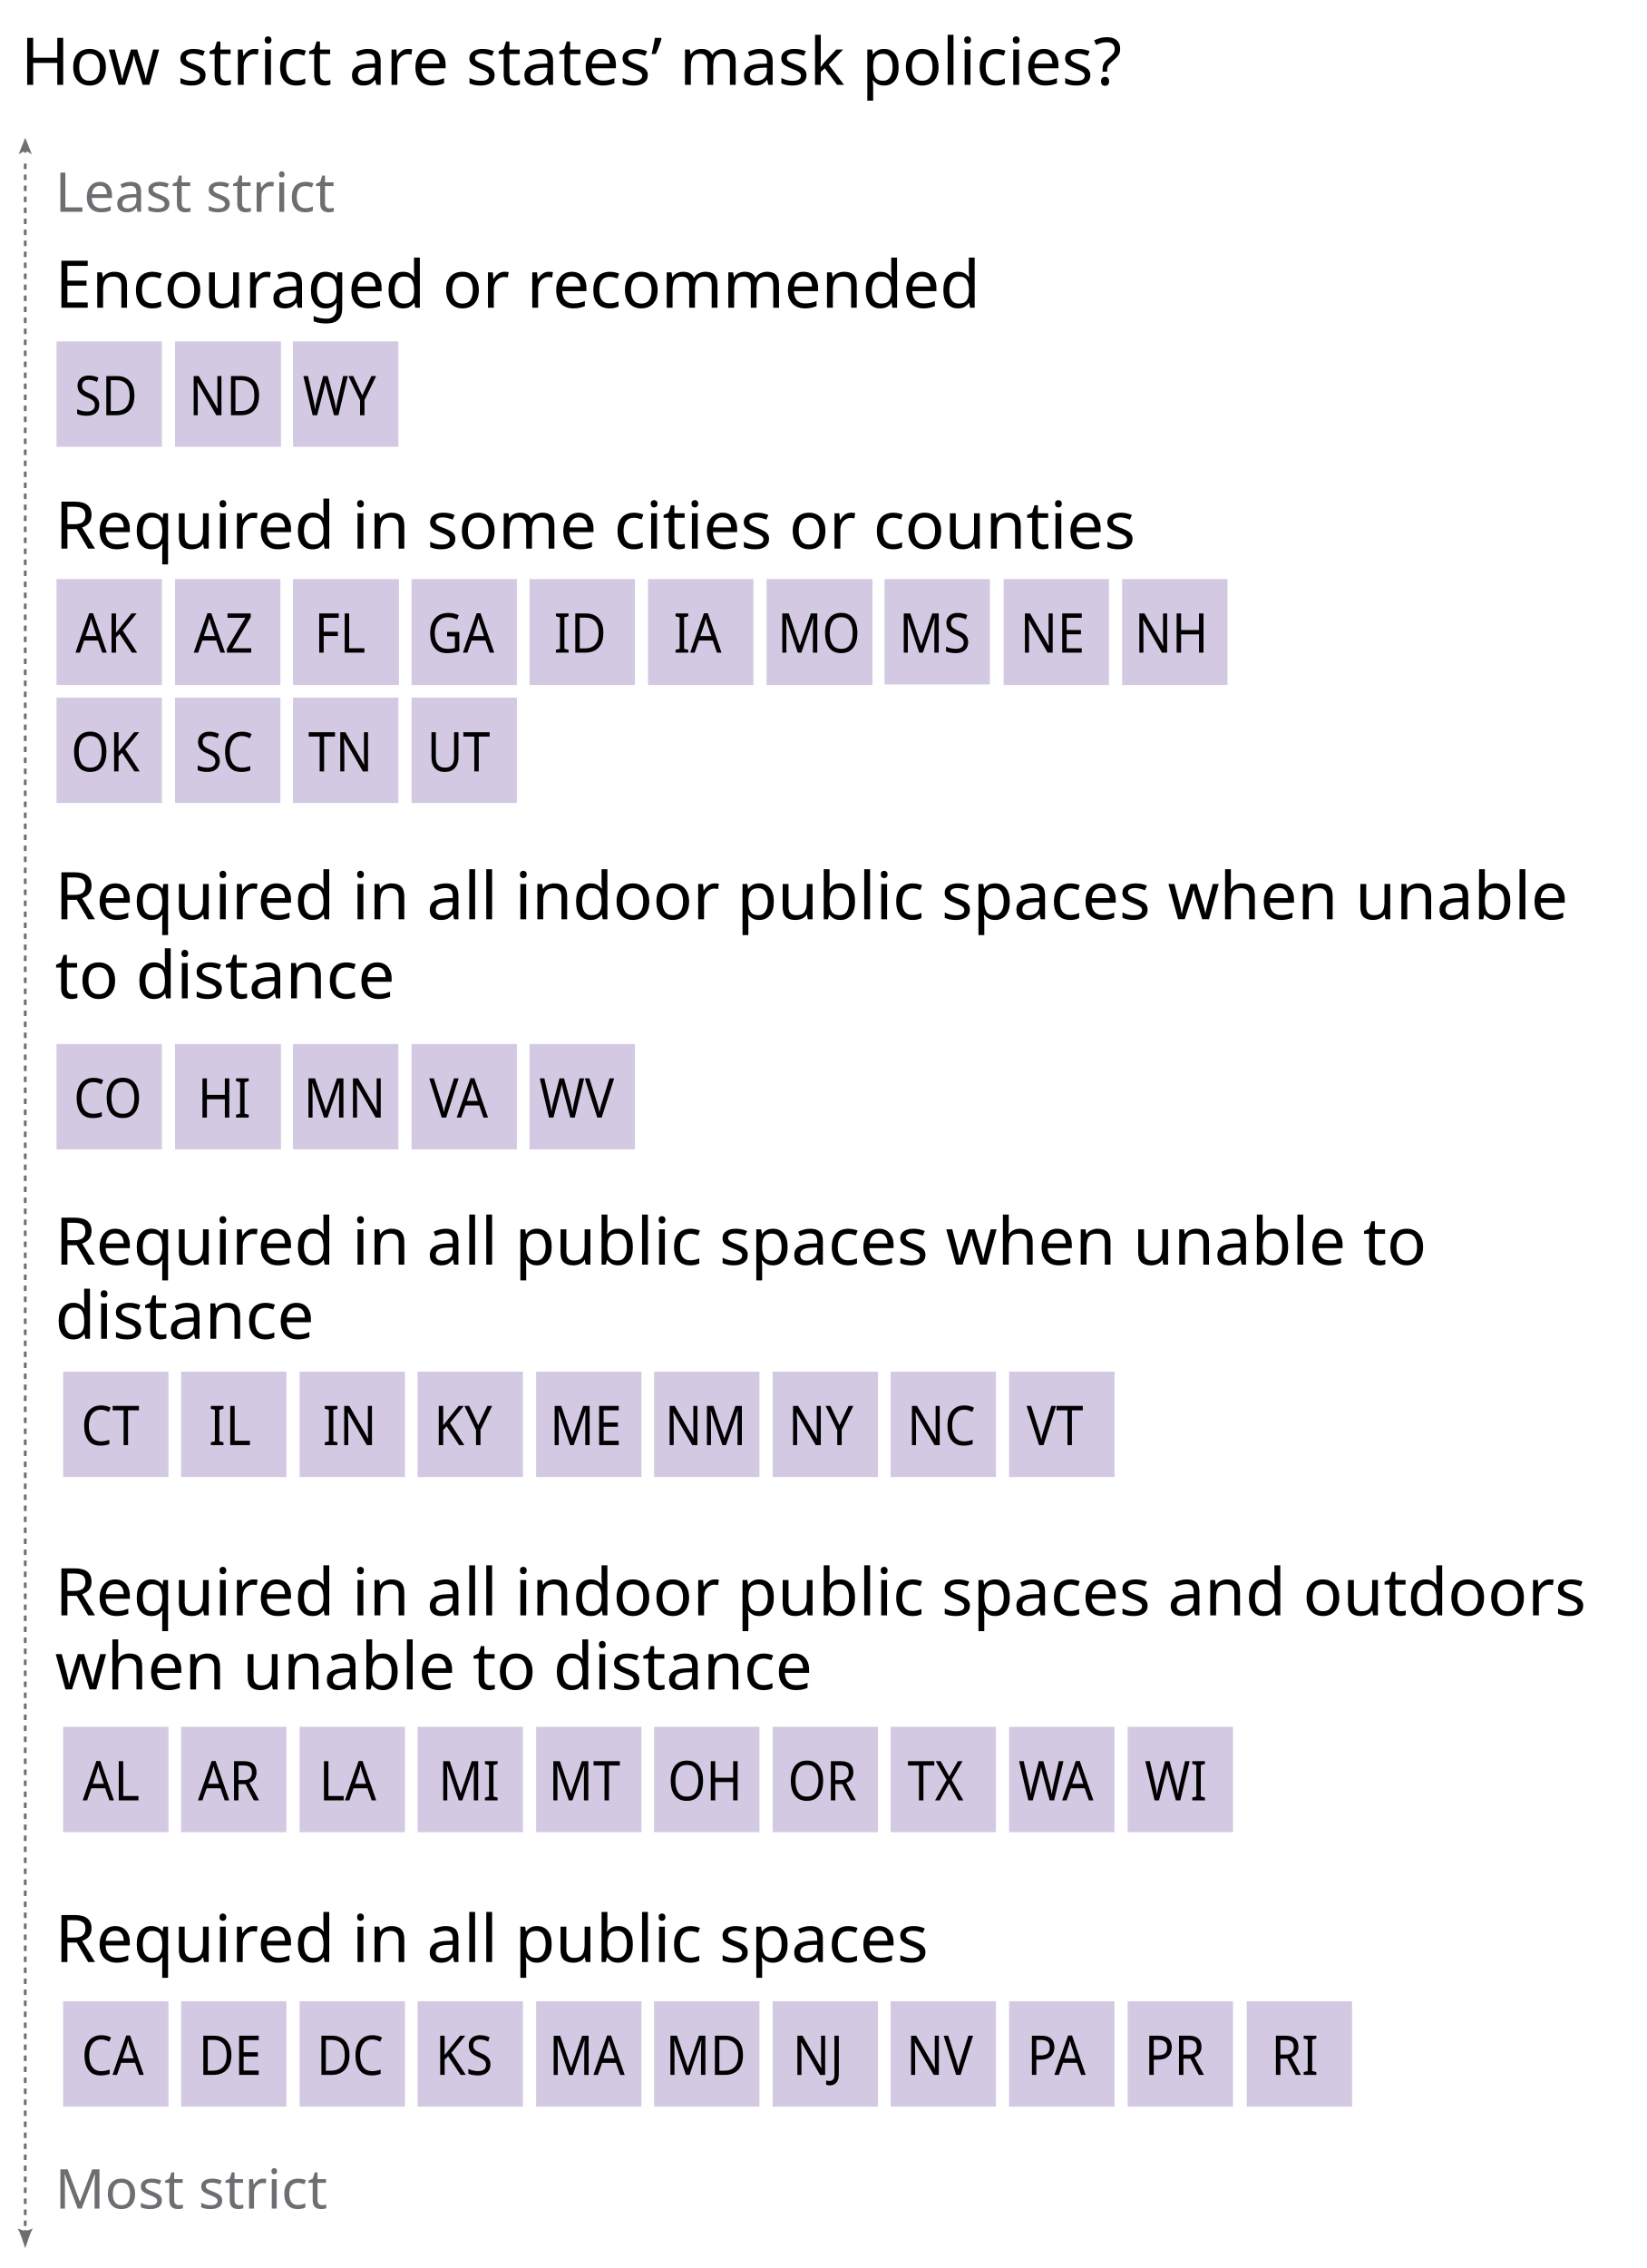
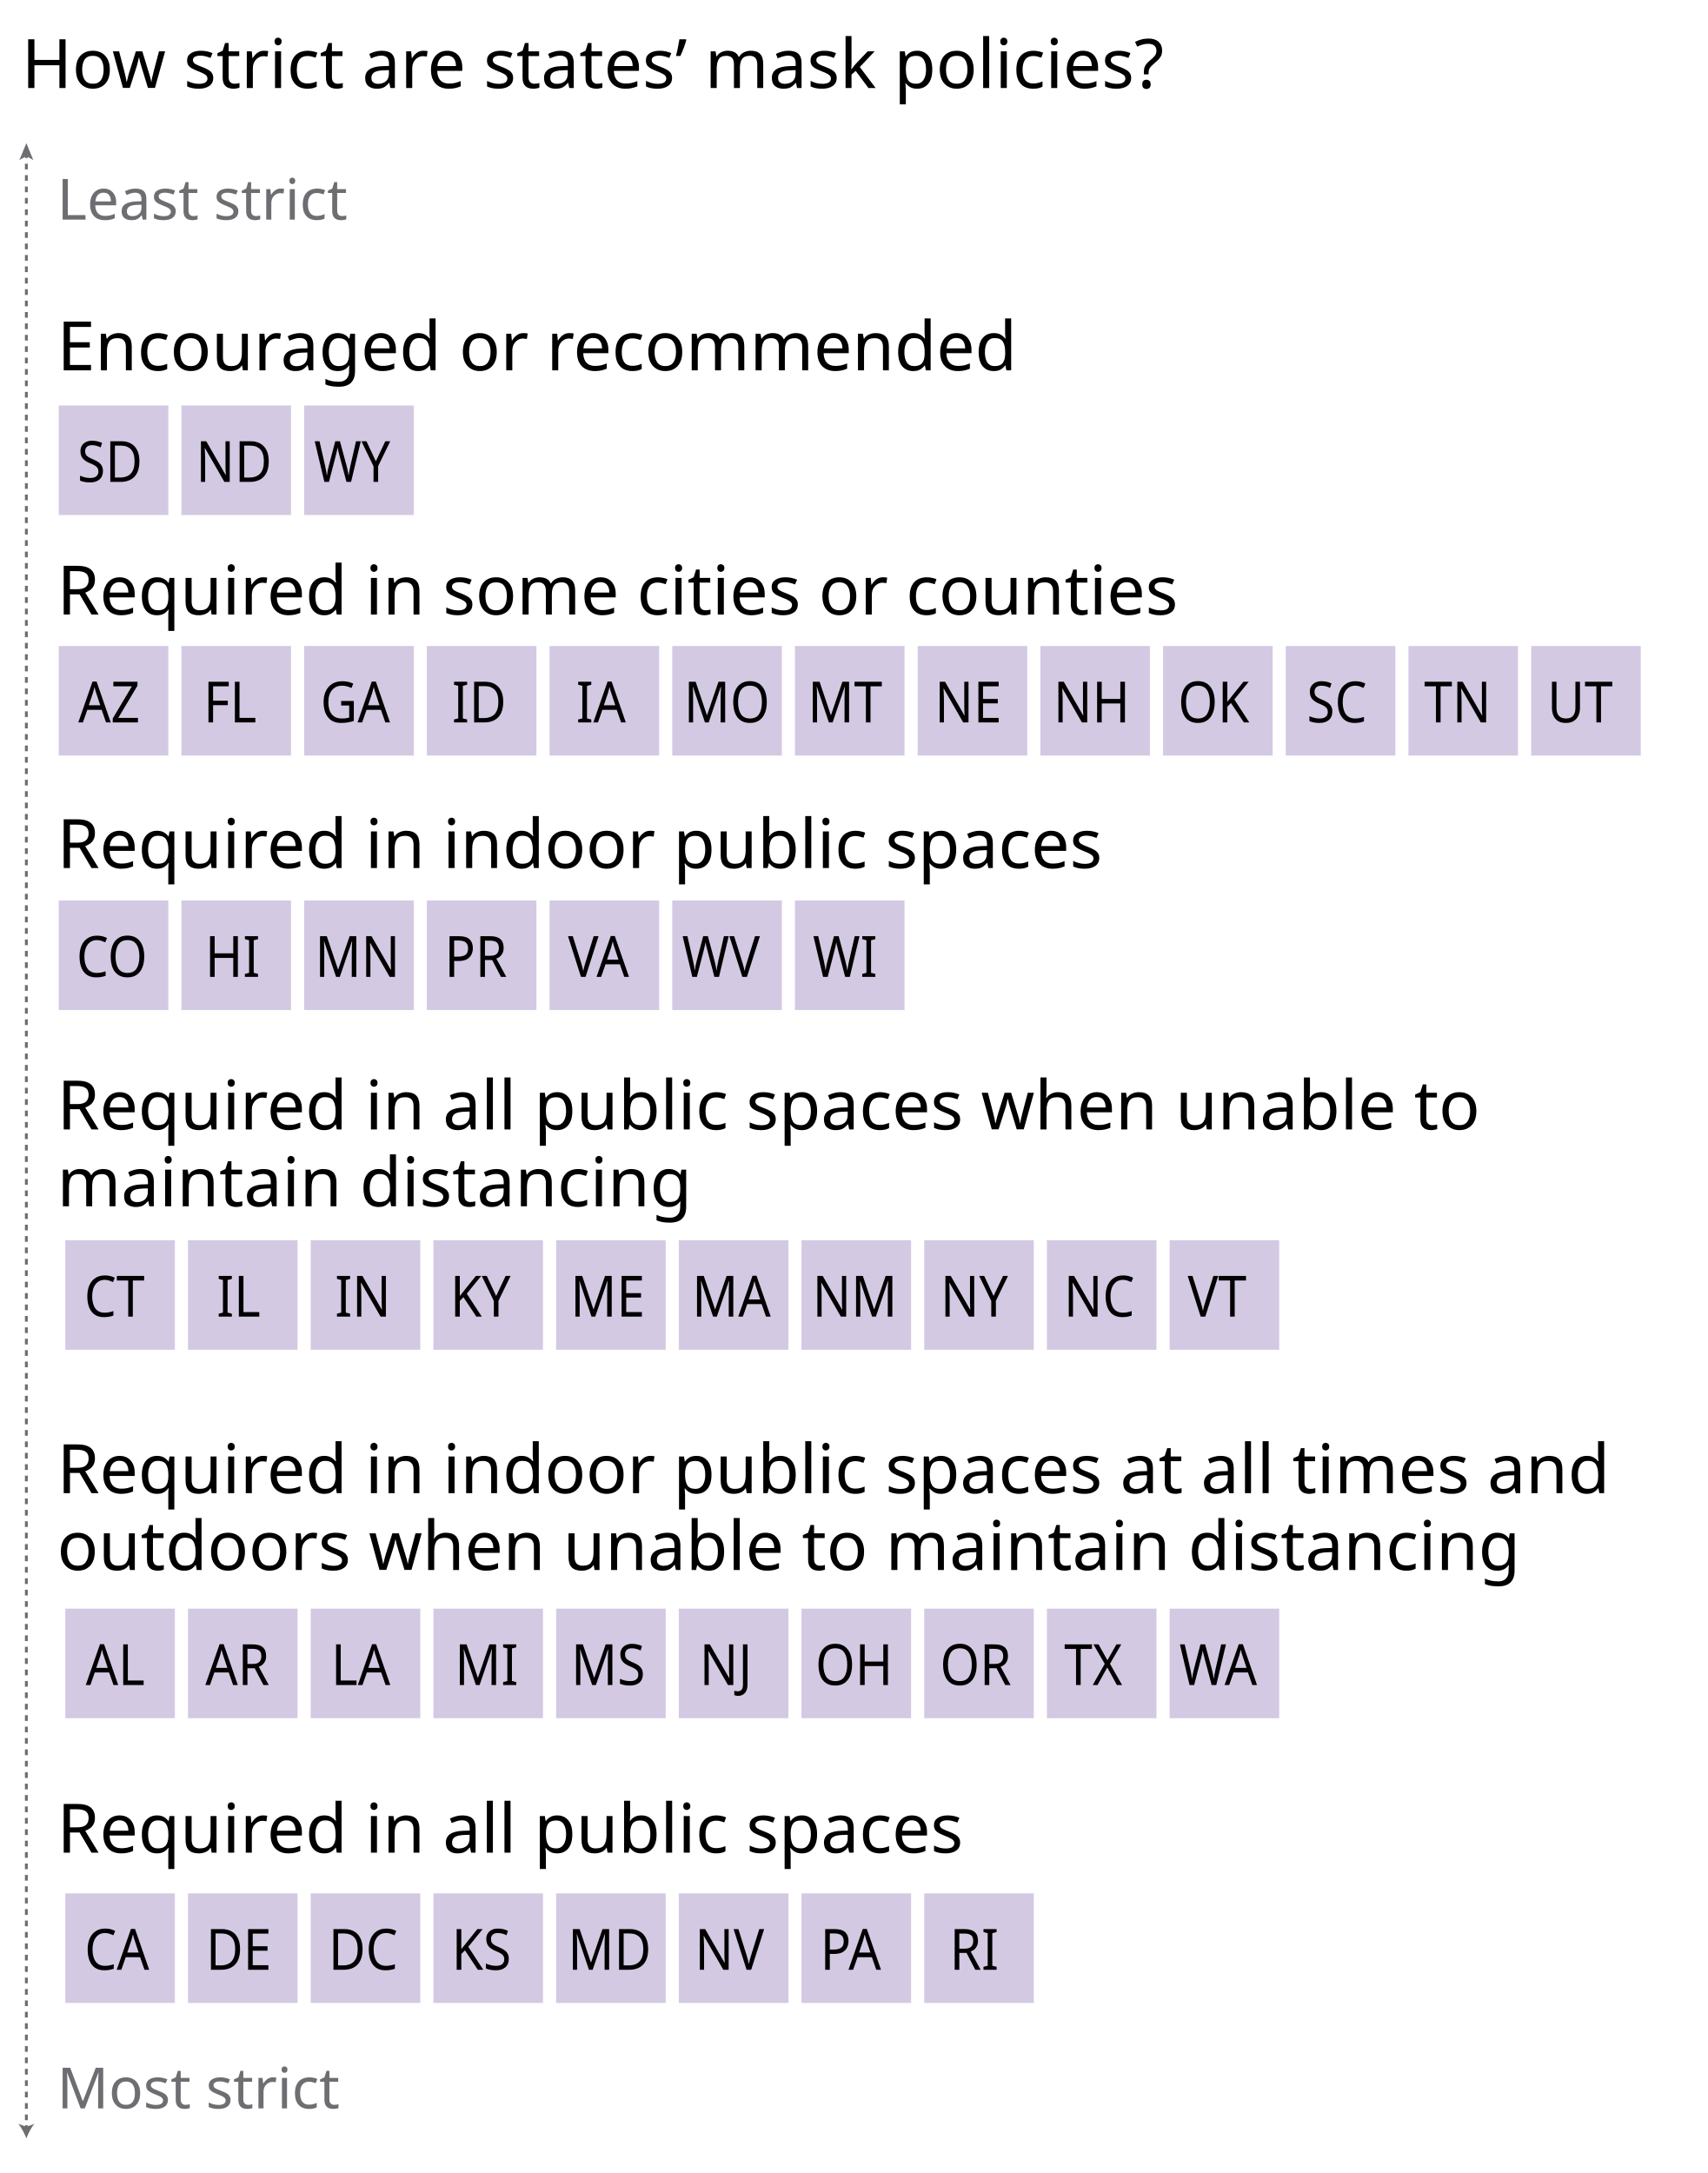
- <svg xmlns="http://www.w3.org/2000/svg" viewBox="0 0 300 413.2">
-   <style>.L{font-size:10px}.M{fill:#d4c9e3}.N{font-family:IBMPlexSerif-Bold}.O{font-size:12px}.P{font-family:IBMPlexSerif}.Q{fill:#6d6e71}.R{font-family:IBMPlexSerif-Light}</style>
-   <text transform="translate(3.796 15.461)" font-family="IBMPlexSerif-SemiBold" class="O">How strict are states’ mask policies?</text>
-   <g fill="none" stroke="#6d6e71" stroke-width=".5" stroke-miterlimit="10">
-     <path d="M4.6 27.3v.5" />
-     <path d="M4.6,29.8v377.1" stroke-dasharray="1.002,1.002" />
-     <path d="M4.6 406.3v.5" />
-   </g>
-   <path d="M4.6 25.1l-1.2 3 1.2-.7 1.2.7-1.2-3zm0 384.5c-.3-.9-.9-2.9-1.4-3.6l1.4.5L6 406c-.5.7-1.1 2.8-1.4 3.6z" class="Q" />
-   <text transform="translate(10.036 38.584)" class="L Q R">Least strict</text>
-   <text transform="translate(10.036 402.374)" class="L Q R">Most strict</text>
-   <text transform="translate(10.035 56.059)" class="O P">Encouraged or recommended</text>
-   <text transform="translate(10.036 99.953)" class="O P">Required in some cities or counties</text>
-   <text enable-background="new">
-     <tspan x="10.035" y="167.484" class="O P">Required in all indoor public spaces when unable</tspan>
-     <tspan y="181.884" x="10.035" class="O P">to distance</tspan>
+ <svg xmlns="http://www.w3.org/2000/svg" version="1.1" id="Layer_1" x="0px" y="0px" viewBox="0 0 300 381.72" style="enable-background:new 0 0 300 381.72;" xml:space="preserve">
+   <style type="text/css">
+ 	.st0{font-family:'IBMPlexSerif-SemiBold';}
+ 	.st1{font-size:12px;}
+ 	.st2{fill:none;stroke:#6D6E71;stroke-width:0.5;stroke-miterlimit:10;}
+ 	.st3{fill:none;stroke:#6D6E71;stroke-width:0.5;stroke-miterlimit:10;stroke-dasharray:1.002,1.002;}
+ 	.st4{fill:#6D6E71;}
+ 	.st5{font-family:'IBMPlexSerif-Light';}
+ 	.st6{font-size:10px;}
+ 	.st7{font-family:'IBMPlexSerif';}
+ 	.st8{fill:#D4C9E3;}
+ 	.st9{font-family:'IBMPlexSerif-Bold';}
+ 	.st10{fill:none;stroke:#6D6E71;stroke-width:0.5;stroke-miterlimit:10;stroke-dasharray:0.999,0.999;}
+ </style>
+   <text transform="matrix(1 0 0 1 3.7957 15.4609)" class="st0 st1">How strict are states’ mask policies?</text>
+   <g>
+     <g>
+       <line class="st2" x1="4.63" y1="27.26" x2="4.63" y2="27.76" />
+       <line class="st3" x1="4.63" y1="28.76" x2="4.63" y2="372.83" />
+       <line class="st2" x1="4.63" y1="373.33" x2="4.63" y2="373.83" />
+       <g>
+         <polygon class="st4" points="4.63,25.14 3.41,28.12 4.63,27.42 5.85,28.12    " />
+       </g>
+       <g>
+         <path class="st4" d="M4.63,375.64c-0.32-0.85-0.86-1.91-1.43-2.56l1.43,0.52l1.43-0.52C5.48,373.73,4.94,374.79,4.63,375.64z" />
+       </g>
+     </g>
+   </g>
+   <text transform="matrix(1 0 0 1 10.0355 38.5836)" class="st4 st5 st6">Least strict</text>
+   <text transform="matrix(1 0 0 1 10.0356 370.3711)" class="st4 st5 st6">Most strict</text>
+   <text transform="matrix(1 0 0 1 10.0353 65.0599)" class="st7 st1">Encouraged or recommended</text>
+   <text transform="matrix(1 0 0 1 10.0355 107.9543)" class="st7 st1">Required in some cities or counties</text>
+   <text transform="matrix(1 0 0 1 10.0354 152.4834)" class="st7 st1">Required in indoor public spaces</text>
+   <text transform="matrix(1 0 0 1 10.0357 198.4016)">
+     <tspan x="0" y="0" class="st7 st1">Required in all public spaces when unable to </tspan>
+     <tspan x="0" y="13.5" class="st7 st1">maintain distancing</tspan>
  </text>
-   <text transform="translate(10.036 230.405)" class="O P">Required in all public spaces when unable to </text>
-   <text transform="translate(10.036 243.905)" class="O P">distance</text>
-   <text transform="translate(10.035 294.296)" class="O P">Required in all indoor public spaces and outdoors</text>
-   <text transform="translate(10.035 307.796)" class="O P">when unable to distance</text>
-   <text transform="translate(10.035 357.453)" class="O P">Required in all public spaces</text>
-   <path d="M10.3,62.2h19.2v19.2H10.3V62.2z" class="M" />
-   <text transform="matrix(.894 0 0 1 13.6016 75.6534)" class="L N">SD</text>
-   <path d="M31.9,62.2h19.3v19.2H31.9V62.2z" class="M" />
-   <text transform="matrix(.894 0 0 1 34.4316 75.6534)" class="L N">ND</text>
-   <path d="M53.4,62.2h19.2v19.2H53.4V62.2z" class="M" />
-   <text transform="matrix(.894 0 0 1 55.1763 75.6534)" class="L N">WY</text>
-   <path d="M31.9,105.5h19.2v19.3H31.9V105.5z" class="M" />
-   <text transform="matrix(.894 0 0 1 35.3039 118.902)" class="L N">AZ</text>
-   <path d="M53.4,105.5h19.3v19.3H53.4V105.5z" class="M" />
-   <text transform="matrix(.894 0 0 1 57.3099 118.902)" class="L N">FL</text>
-   <path d="M75,105.5h19.2v19.3H75V105.5z" class="M" />
-   <text transform="matrix(.894 0 0 1 77.8533 118.902)" class="L N">GA</text>
-   <path d="M96.5,105.5h19.2v19.3H96.5V105.5z" class="M" />
-   <text transform="matrix(.894 0 0 1 100.9451 118.902)" class="L N">ID</text>
-   <path d="M118.1,105.5h19.2v19.3h-19.2V105.5z" class="M" />
-   <text transform="matrix(.894 0 0 1 122.7542 118.902)" class="L N">IA</text>
-   <path d="M139.7 105.5H159v19.3h-19.3v-19.3z" class="M" />
-   <text transform="matrix(.894 0 0 1 141.7025 118.902)" class="L N">MO</text>
-   <path d="M97.7,314.6h19.2v19.2H97.7V314.6z" class="M" />
-   <text transform="matrix(.894 0 0 1 99.9755 328.0059)" class="L N">MT</text>
-   <path d="M182.9,105.5h19.2v19.3h-19.2V105.5z" class="M" />
-   <text transform="matrix(.894 0 0 1 185.917 118.902)" class="L N">NE</text>
-   <path d="M204.5,105.5h19.2v19.3h-19.2V105.5z" class="M" />
-   <text transform="matrix(.894 0 0 1 206.769 118.902)" class="L N">NH</text>
-   <path d="M10.3,127.1h19.2v19.2H10.3V127.1z" class="M" />
-   <text transform="matrix(.894 0 0 1 12.9504 140.5452)" class="L N">OK</text>
-   <path d="M31.9,127.1h19.2v19.2H31.9V127.1z" class="M" />
-   <text transform="matrix(.894 0 0 1 35.5681 140.5452)" class="L N">SC</text>
-   <path d="M53.4,127.1h19.2v19.2H53.4V127.1z" class="M" />
-   <text transform="matrix(.894 0 0 1 56.175 140.5452)" class="L N">TN</text>
-   <path d="M75,127.1h19.2v19.2H75V127.1z" class="M" />
-   <text transform="matrix(.894 0 0 1 77.8225 140.5452)" class="L N">UT</text>
-   <path d="M10.3,190.2h19.2v19.2H10.3V190.2z" class="M" />
-   <text transform="matrix(.894 0 0 1 13.4272 203.6)" class="L N">CO</text>
-   <path d="M31.9,190.2h19.3v19.2H31.9V190.2z" class="M" />
-   <text transform="matrix(.894 0 0 1 36.0322 203.6)" class="L N">HI</text>
-   <path d="M53.4,190.2h19.2v19.2H53.4V190.2z" class="M" />
-   <text transform="matrix(.894 0 0 1 55.3506 203.6)" class="L N">MN</text>
-   <path d="M205.5,364.6h19.2v19.2h-19.2V364.6z" class="M" />
-   <text transform="matrix(.894 0 0 1 208.583 378.0198)" class="L N">PR</text>
-   <path d="M75,190.2h19.2v19.2H75V190.2z" class="M" />
-   <text transform="matrix(.894 0 0 1 78.2228 203.6)" class="L N">VA</text>
-   <path d="M96.5,190.2h19.2v19.2H96.5V190.2z" class="M" />
-   <text transform="matrix(.894 0 0 1 98.2526 203.6)" class="L N">WV</text>
-   <path d="M205.5,314.6h19.2v19.2h-19.2V314.6z" class="M" />
-   <text transform="matrix(.894 0 0 1 208.6032 327.9998)" class="L N">WI</text>
-   <path d="M11.5,249.9h19.2v19.2H11.5V249.9z" class="M" />
-   <text transform="matrix(.894 0 0 1 14.7935 263.2841)" class="L N">CT</text>
-   <path d="M33,249.9h19.2v19.2H33V249.9z" class="M" />
-   <text transform="matrix(.894 0 0 1 38.0591 263.2841)" class="L N">IL</text>
-   <path d="M54.6,249.9h19.2v19.2H54.6V249.9z" class="M" />
-   <text transform="matrix(.894 0 0 1 58.8311 263.2841)" class="L N">IN</text>
-   <path d="M76.1,249.9h19.2v19.2H76.1V249.9z" class="M" />
-   <text transform="matrix(.894 0 0 1 79.0933 263.2841)" class="L N">KY</text>
-   <path d="M97.7,249.9h19.2v19.2H97.7V249.9z" class="M" />
-   <text transform="matrix(.894 0 0 1 100.2183 263.2841)" class="L N">ME</text>
-   <path d="M97.7 364.6h19.2v19.2H97.7v-19.2z" class="M" />
-   <text transform="matrix(.894 0 0 1 100.0357 378.024)" class="L N">MA</text>
-   <path d="M119.2,249.9h19.2v19.2h-19.2V249.9z" class="M" />
-   <text transform="matrix(.894 0 0 1 121.1683 263.2841)" class="L N">NM</text>
-   <path d="M140.8 249.9H160v19.2h-19.2v-19.2z" class="M" />
-   <text transform="matrix(.894 0 0 1 143.6614 263.2841)" class="L N">NY</text>
-   <path d="M162.3,249.9h19.2v19.2h-19.2V249.9z" class="M" />
-   <text transform="matrix(.894 0 0 1 165.3274 263.2841)" class="L N">NC</text>
-   <path d="M183.9,249.9h19.2v19.2h-19.2V249.9z" class="M" />
-   <text transform="matrix(.894 0 0 1 187.0872 263.2841)" class="L N">VT</text>
-   <path d="M11.5,314.6h19.2v19.2H11.5V314.6z" class="M" />
-   <text transform="matrix(.894 0 0 1 15.0659 328.0033)" class="L N">AL</text>
-   <path d="M33,314.6h19.2v19.2H33V314.6z" class="M" />
-   <text transform="matrix(.894 0 0 1 36.0742 328.0033)" class="L N">AR</text>
-   <path d="M54.6,314.6h19.2v19.2H54.6V314.6z" class="M" />
-   <text transform="matrix(.894 0 0 1 58.1738 328.0033)" class="L N">LA</text>
-   <path d="M76.1,314.6h19.2v19.2H76.1V314.6z" class="M" />
-   <text transform="matrix(.894 0 0 1 79.9067 328.0033)" class="L N">MI</text>
-   <path d="M161.2,105.5h19.2v19.2h-19.2V105.5z" class="M" />
-   <text transform="matrix(.894 0 0 1 163.837 118.8992)" class="L N">MS</text>
-   <path d="M140.8 364.6H160v19.2h-19.2v-19.2z" class="M" />
-   <text transform="matrix(.894 0 0 1 144.4501 378.0233)" class="L N">NJ</text>
-   <path d="M119.2,314.6h19.2v19.2h-19.2V314.6z" class="M" />
-   <text transform="matrix(.894 0 0 1 121.6873 328.0033)" class="L N">OH</text>
-   <path d="M140.8 314.6H160v19.2h-19.2v-19.2z" class="M" />
-   <text transform="matrix(.894 0 0 1 143.5721 328.0033)" class="L N">OR</text>
-   <path d="M162.3,314.6h19.2v19.2h-19.2V314.6z" class="M" />
-   <text transform="matrix(.894 0 0 1 165.3899 328.0033)" class="L N">TX</text>
-   <path d="M183.9,314.6h19.2v19.2h-19.2V314.6z" class="M" />
-   <text transform="matrix(.894 0 0 1 185.6072 328.0033)" class="L N">WA</text>
-   <path d="M11.5,364.6h19.2v19.2H11.5V364.6z" class="M" />
-   <text transform="matrix(.894 0 0 1 14.856 378.0209)" class="L N">CA</text>
-   <path d="M33,364.6h19.2v19.2H33V364.6z" class="M" />
-   <text transform="matrix(.894 0 0 1 36.1904 378.0209)" class="L N">DE</text>
-   <path d="M54.6,364.6h19.2v19.2H54.6V364.6z" class="M" />
-   <text transform="matrix(.894 0 0 1 57.709 378.0209)" class="L N">DC</text>
-   <path d="M76.1,364.6h19.2v19.2H76.1V364.6z" class="M" />
-   <text transform="matrix(.894 0 0 1 79.3569 378.0209)" class="L N">KS</text>
-   <path d="M119.2,364.6h19.2v19.2h-19.2V364.6z" class="M" />
-   <text transform="matrix(.894 0 0 1 121.3121 378.0209)" class="L N">MD</text>
-   <path d="M162.3 364.6h19.2v19.2h-19.2v-19.2z" class="M" />
-   <text transform="matrix(.894 0 0 1 165.1722 378.0209)" class="L N">NV</text>
-   <path d="M183.9,364.6h19.2v19.2h-19.2V364.6z" class="M" />
-   <text transform="matrix(.894 0 0 1 187.1908 378.0209)" class="L N">PA</text>
-   <path d="M227.2,364.6h19.2v19.2h-19.2V364.6z" class="M" />
-   <text transform="matrix(.894 0 0 1 231.6578 378.0209)" class="L N">RI</text>
-   <path d="M10.3,105.5h19.2v19.3H10.3V105.5z" class="M" />
-   <text transform="matrix(.894 0 0 1 13.7539 118.902)" class="L N">AK</text>
+   <text transform="matrix(1 0 0 1 10.0354 262.2927)">
+     <tspan x="0" y="0" class="st7 st1">Required in indoor public spaces at all times and</tspan>
+     <tspan x="0" y="13.5" class="st7 st1">outdoors when unable to maintain distancing</tspan>
+   </text>
+   <text transform="matrix(1 0 0 1 10.0354 325.4497)" class="st7 st1">Required in all public spaces</text>
+   <g>
+     <rect x="10.32" y="71.23" class="st8" width="19.25" height="19.25" />
+     <text transform="matrix(0.894 0 0 1 13.6013 84.6543)" class="st9 st6">SD</text>
+   </g>
+   <g>
+     <rect x="31.87" y="71.23" class="st8" width="19.25" height="19.25" />
+     <text transform="matrix(0.894 0 0 1 34.4313 84.6543)" class="st9 st6">ND</text>
+   </g>
+   <g>
+     <rect x="53.43" y="71.23" class="st8" width="19.25" height="19.25" />
+     <text transform="matrix(0.894 0 0 1 55.1763 84.6543)" class="st9 st6">WY</text>
+   </g>
+   <g>
+     <rect x="10.32" y="113.48" class="st8" width="19.25" height="19.25" />
+     <text transform="matrix(0.894 0 0 1 13.7537 126.9028)" class="st9 st6">AZ</text>
+   </g>
+   <g>
+     <rect x="31.87" y="113.48" class="st8" width="19.25" height="19.25" />
+     <text transform="matrix(0.894 0 0 1 35.7546 126.9028)" class="st9 st6">FL</text>
+   </g>
+   <g>
+     <rect x="53.43" y="113.48" class="st8" width="19.25" height="19.25" />
+     <text transform="matrix(0.894 0 0 1 56.2984 126.9028)" class="st9 st6">GA</text>
+   </g>
+   <g>
+     <rect x="74.98" y="113.48" class="st8" width="19.25" height="19.25" />
+     <text transform="matrix(0.894 0 0 1 79.3901 126.9028)" class="st9 st6">ID</text>
+   </g>
+   <g>
+     <rect x="96.54" y="113.48" class="st8" width="19.25" height="19.25" />
+     <text transform="matrix(0.894 0 0 1 101.1991 126.9028)" class="st9 st6">IA</text>
+   </g>
+   <g>
+     <rect x="118.09" y="113.48" class="st8" width="19.25" height="19.25" />
+     <text transform="matrix(0.894 0 0 1 120.1472 126.9028)" class="st9 st6">MO</text>
+   </g>
+   <g>
+     <rect x="139.64" y="113.48" class="st8" width="19.25" height="19.25" />
+     <text transform="matrix(0.894 0 0 1 141.9155 126.9028)" class="st9 st6">MT</text>
+   </g>
+   <g>
+     <rect x="161.2" y="113.48" class="st8" width="19.25" height="19.25" />
+     <text transform="matrix(0.894 0 0 1 164.2074 126.9028)" class="st9 st6">NE</text>
+   </g>
+   <g>
+     <rect x="182.75" y="113.48" class="st8" width="19.25" height="19.25" />
+     <text transform="matrix(0.894 0 0 1 185.0594 126.9028)" class="st9 st6">NH</text>
+   </g>
+   <g>
+     <rect x="204.31" y="113.48" class="st8" width="19.25" height="19.25" />
+     <text transform="matrix(0.894 0 0 1 206.9402 126.9028)" class="st9 st6">OK</text>
+   </g>
+   <g>
+     <rect x="225.86" y="113.48" class="st8" width="19.25" height="19.25" />
+     <text transform="matrix(0.894 0 0 1 229.5582 126.9028)" class="st9 st6">SC</text>
+   </g>
+   <g>
+     <rect x="247.41" y="113.48" class="st8" width="19.25" height="19.25" />
+     <text transform="matrix(0.894 0 0 1 250.1647 126.9028)" class="st9 st6">TN</text>
+   </g>
+   <g>
+     <rect x="268.97" y="113.48" class="st8" width="19.25" height="19.25" />
+     <text transform="matrix(0.894 0 0 1 271.8126 126.9028)" class="st9 st6">UT</text>
+   </g>
+   <g>
+     <rect x="10.32" y="158.18" class="st8" width="19.25" height="19.25" />
+     <text transform="matrix(0.894 0 0 1 13.427 171.5969)" class="st9 st6">CO</text>
+   </g>
+   <g>
+     <rect x="31.87" y="158.18" class="st8" width="19.25" height="19.25" />
+     <text transform="matrix(0.894 0 0 1 36.0319 171.5969)" class="st9 st6">HI</text>
+   </g>
+   <g>
+     <rect x="53.43" y="158.18" class="st8" width="19.25" height="19.25" />
+     <text transform="matrix(0.894 0 0 1 55.3507 171.5969)" class="st9 st6">MN</text>
+   </g>
+   <g>
+     <rect x="74.98" y="158.18" class="st8" width="19.25" height="19.25" />
+     <text transform="matrix(0.894 0 0 1 78.103 171.5969)" class="st9 st6">PR</text>
+   </g>
+   <g>
+     <rect x="96.54" y="158.18" class="st8" width="19.25" height="19.25" />
+     <text transform="matrix(0.894 0 0 1 99.7777 171.5969)" class="st9 st6">VA</text>
+   </g>
+   <g>
+     <rect x="118.09" y="158.18" class="st8" width="19.25" height="19.25" />
+     <text transform="matrix(0.894 0 0 1 119.8074 171.5969)" class="st9 st6">WV</text>
+   </g>
+   <g>
+     <rect x="139.64" y="158.18" class="st8" width="19.25" height="19.25" />
+     <text transform="matrix(0.894 0 0 1 142.7829 171.5969)" class="st9 st6">WI</text>
+   </g>
+   <g>
+     <rect x="11.47" y="217.86" class="st8" width="19.25" height="19.25" />
+     <text transform="matrix(0.894 0 0 1 14.7932 231.2809)" class="st9 st6">CT</text>
+   </g>
+   <g>
+     <rect x="33.02" y="217.86" class="st8" width="19.25" height="19.25" />
+     <text transform="matrix(0.894 0 0 1 38.0592 231.2809)" class="st9 st6">IL</text>
+   </g>
+   <g>
+     <rect x="54.58" y="217.86" class="st8" width="19.25" height="19.25" />
+     <text transform="matrix(0.894 0 0 1 58.8311 231.2809)" class="st9 st6">IN</text>
+   </g>
+   <g>
+     <rect x="76.13" y="217.86" class="st8" width="19.25" height="19.25" />
+     <text transform="matrix(0.894 0 0 1 79.0932 231.2809)" class="st9 st6">KY</text>
+   </g>
+   <g>
+     <rect x="97.69" y="217.86" class="st8" width="19.25" height="19.25" />
+     <text transform="matrix(0.894 0 0 1 100.2181 231.2809)" class="st9 st6">ME</text>
+   </g>
+   <g>
+     <rect x="119.24" y="217.86" class="st8" width="19.25" height="19.25" />
+     <text transform="matrix(0.894 0 0 1 121.5755 231.2809)" class="st9 st6">MA</text>
+   </g>
+   <g>
+     <rect x="140.79" y="217.86" class="st8" width="19.25" height="19.25" />
+     <text transform="matrix(0.894 0 0 1 142.7184 231.2809)" class="st9 st6">NM</text>
+   </g>
+   <g>
+     <rect x="162.35" y="217.86" class="st8" width="19.25" height="19.25" />
+     <text transform="matrix(0.894 0 0 1 165.2115 231.2809)" class="st9 st6">NY</text>
+   </g>
+   <g>
+     <rect x="183.9" y="217.86" class="st8" width="19.25" height="19.25" />
+     <text transform="matrix(0.894 0 0 1 186.8774 231.2809)" class="st9 st6">NC</text>
+   </g>
+   <g>
+     <rect x="205.46" y="217.86" class="st8" width="19.25" height="19.25" />
+     <text transform="matrix(0.894 0 0 1 208.6371 231.2809)" class="st9 st6">VT</text>
+   </g>
+   <g>
+     <rect x="11.47" y="282.58" class="st8" width="19.25" height="19.25" />
+     <text transform="matrix(0.894 0 0 1 15.0657 296.0001)" class="st9 st6">AL</text>
+   </g>
+   <g>
+     <rect x="33.02" y="282.58" class="st8" width="19.25" height="19.25" />
+     <text transform="matrix(0.894 0 0 1 36.0744 296.0001)" class="st9 st6">AR</text>
+   </g>
+   <g>
+     <rect x="54.58" y="282.58" class="st8" width="19.25" height="19.25" />
+     <text transform="matrix(0.894 0 0 1 58.1739 296.0001)" class="st9 st6">LA</text>
+   </g>
+   <g>
+     <rect x="76.13" y="282.58" class="st8" width="19.25" height="19.25" />
+     <text transform="matrix(0.894 0 0 1 79.9067 296.0001)" class="st9 st6">MI</text>
+   </g>
+   <g>
+     <rect x="97.69" y="282.58" class="st8" width="19.25" height="19.25" />
+     <text transform="matrix(0.894 0 0 1 100.3344 296.0001)" class="st9 st6">MS</text>
+   </g>
+   <g>
+     <rect x="119.24" y="282.58" class="st8" width="19.25" height="19.25" />
+     <text transform="matrix(0.894 0 0 1 122.8899 296.0001)" class="st9 st6">NJ</text>
+   </g>
+   <g>
+     <rect x="140.79" y="282.58" class="st8" width="19.25" height="19.25" />
+     <text transform="matrix(0.894 0 0 1 143.237 296.0001)" class="st9 st6">OH</text>
+   </g>
+   <g>
+     <rect x="162.35" y="282.58" class="st8" width="19.25" height="19.25" />
+     <text transform="matrix(0.894 0 0 1 165.1221 296.0001)" class="st9 st6">OR</text>
+   </g>
+   <g>
+     <rect x="183.9" y="282.58" class="st8" width="19.25" height="19.25" />
+     <text transform="matrix(0.894 0 0 1 186.9399 296.0001)" class="st9 st6">TX</text>
+   </g>
+   <g>
+     <rect x="205.46" y="282.58" class="st8" width="19.25" height="19.25" />
+     <text transform="matrix(0.894 0 0 1 207.1571 296.0001)" class="st9 st6">WA</text>
+   </g>
+   <g>
+     <rect x="11.47" y="332.6" class="st8" width="19.25" height="19.25" />
+     <text transform="matrix(0.894 0 0 1 14.8557 346.0175)" class="st9 st6">CA</text>
+   </g>
+   <g>
+     <rect x="33.02" y="332.6" class="st8" width="19.25" height="19.25" />
+     <text transform="matrix(0.894 0 0 1 36.1906 346.0175)" class="st9 st6">DE</text>
+   </g>
+   <g>
+     <rect x="54.58" y="332.6" class="st8" width="19.25" height="19.25" />
+     <text transform="matrix(0.894 0 0 1 57.7091 346.0175)" class="st9 st6">DC</text>
+   </g>
+   <g>
+     <rect x="76.13" y="332.6" class="st8" width="19.25" height="19.25" />
+     <text transform="matrix(0.894 0 0 1 79.3569 346.0175)" class="st9 st6">KS</text>
+   </g>
+   <g>
+     <rect x="97.69" y="332.6" class="st8" width="19.25" height="19.25" />
+     <text transform="matrix(0.894 0 0 1 99.767 346.0175)" class="st9 st6">MD</text>
+   </g>
+   <g>
+     <rect x="119.24" y="332.6" class="st8" width="19.25" height="19.25" />
+     <text transform="matrix(0.894 0 0 1 122.0721 346.0175)" class="st9 st6">NV</text>
+   </g>
+   <g>
+     <rect x="140.79" y="332.6" class="st8" width="19.25" height="19.25" />
+     <text transform="matrix(0.894 0 0 1 144.091 346.0175)" class="st9 st6">PA</text>
+   </g>
+   <g>
+     <rect x="162.35" y="332.6" class="st8" width="19.25" height="19.25" />
+     <text transform="matrix(0.894 0 0 1 166.8384 346.0175)" class="st9 st6">RI</text>
+   </g>
</svg>
